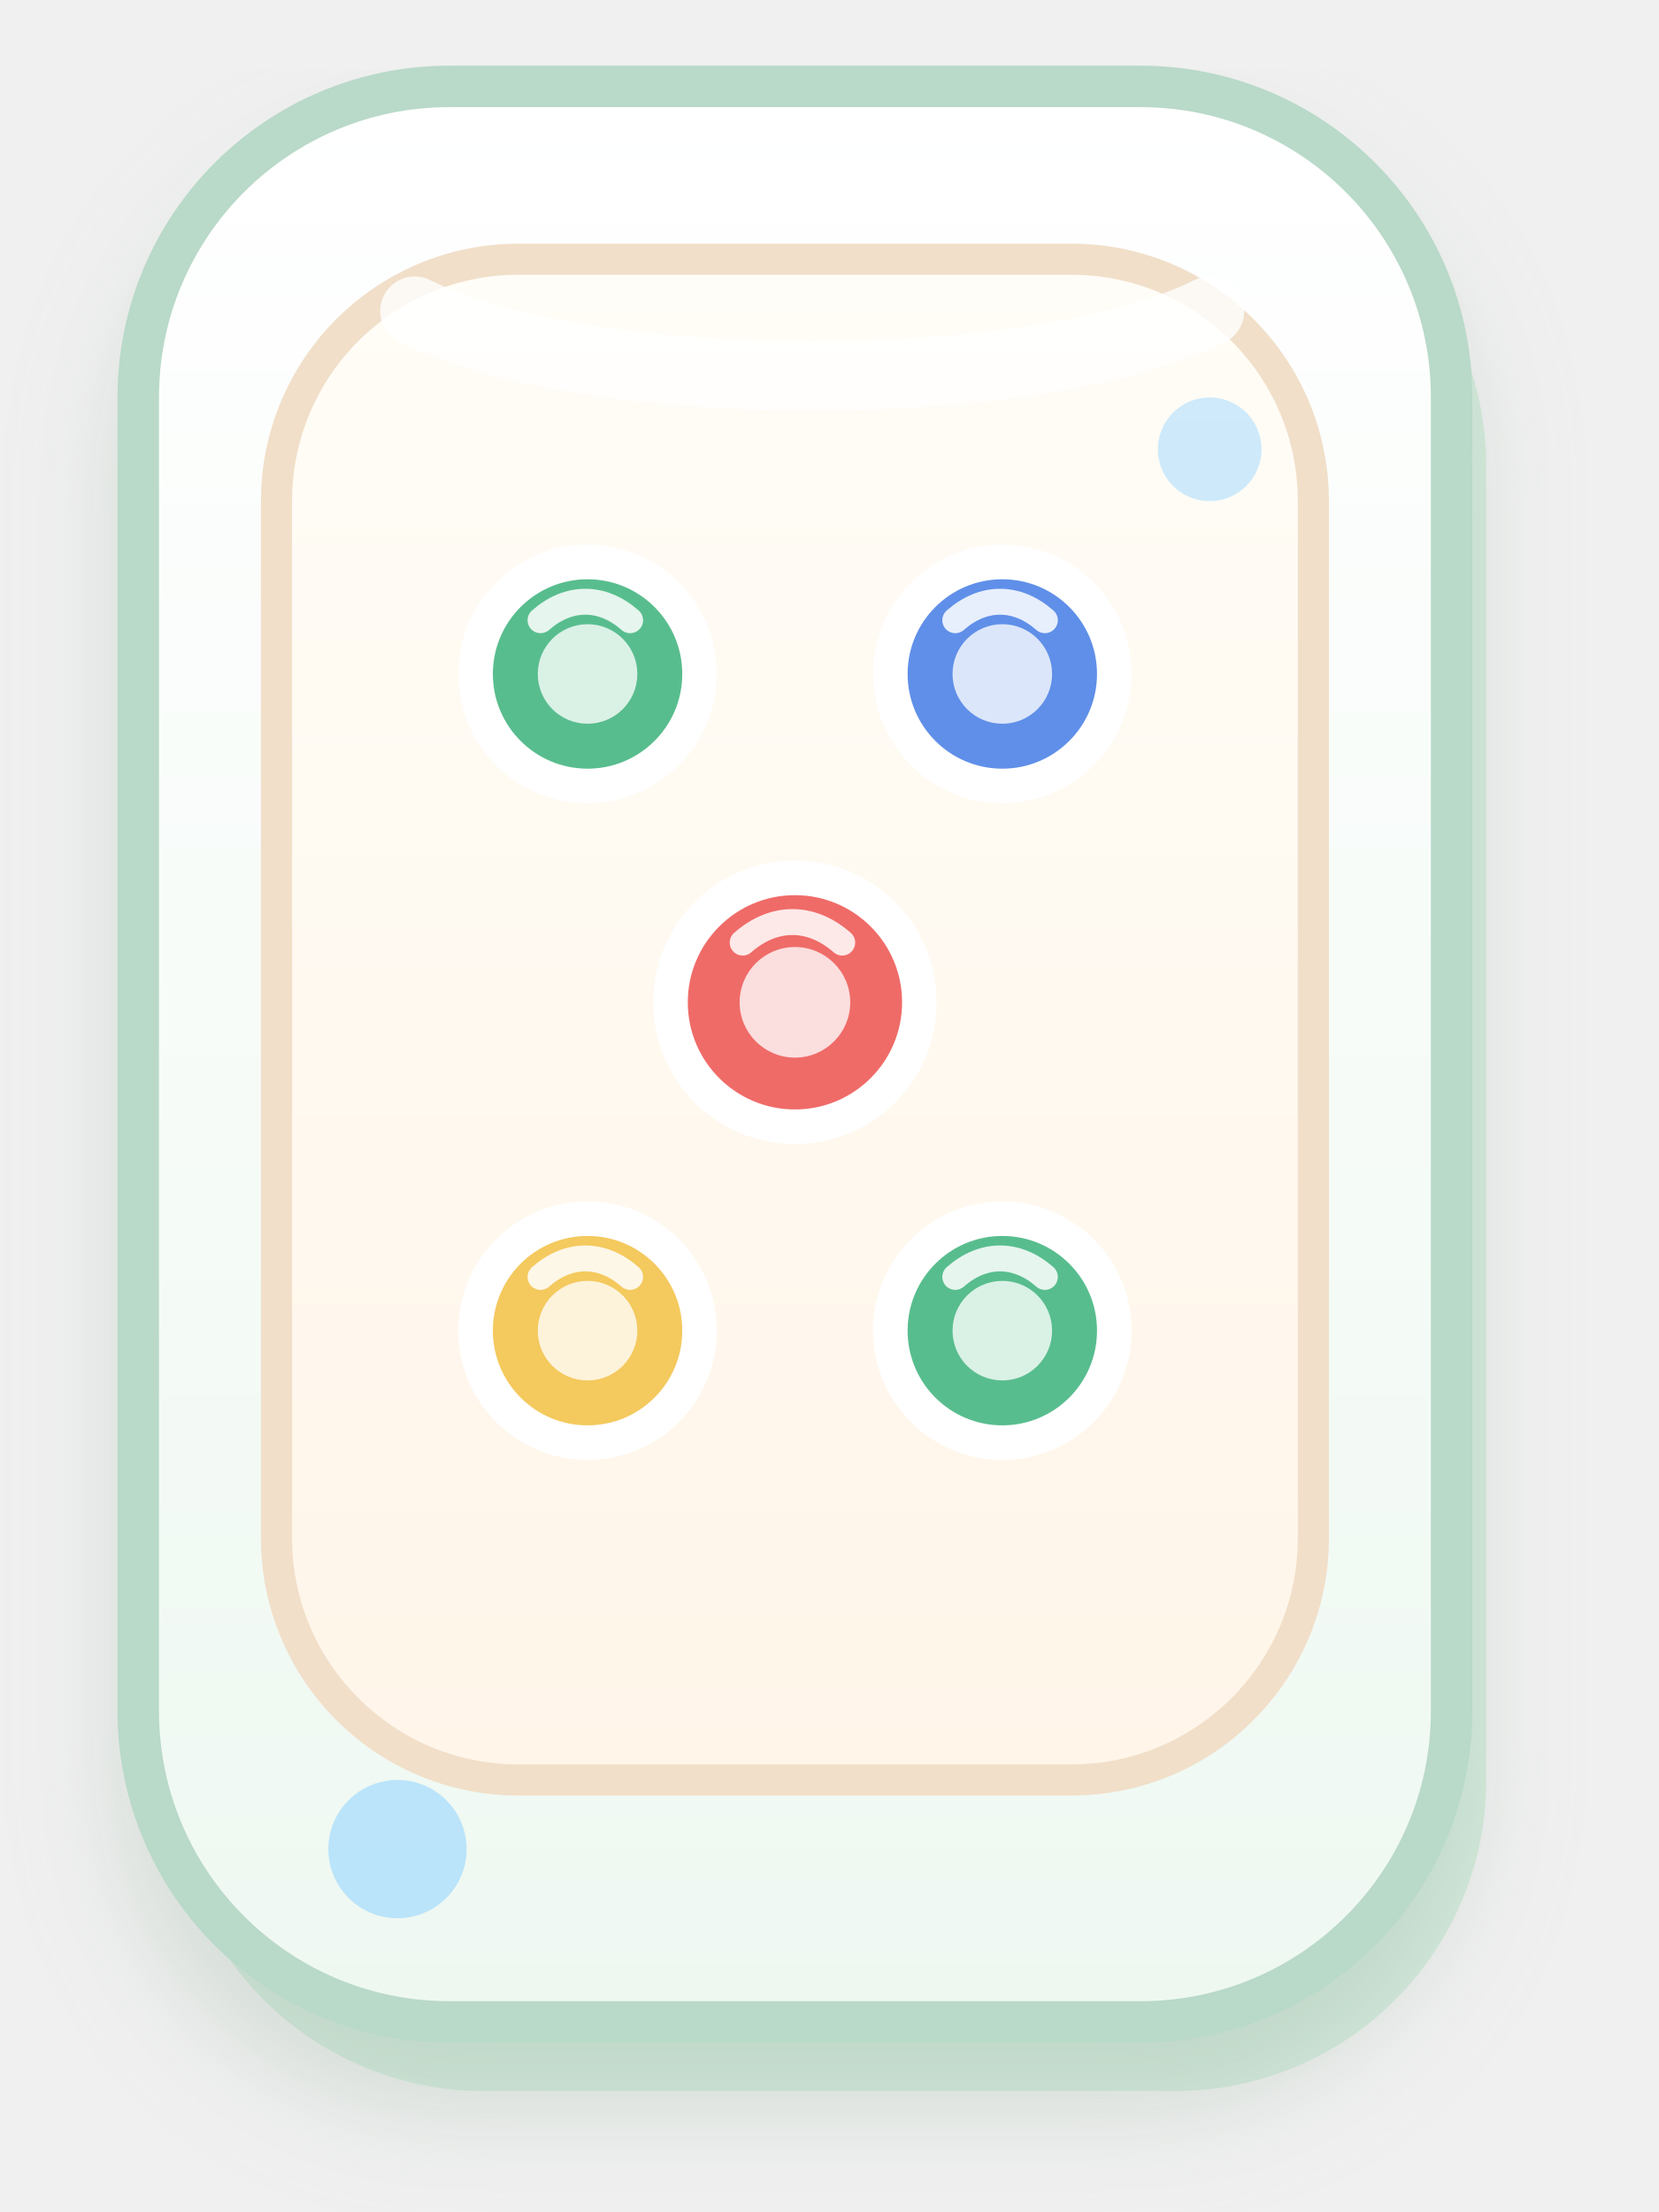
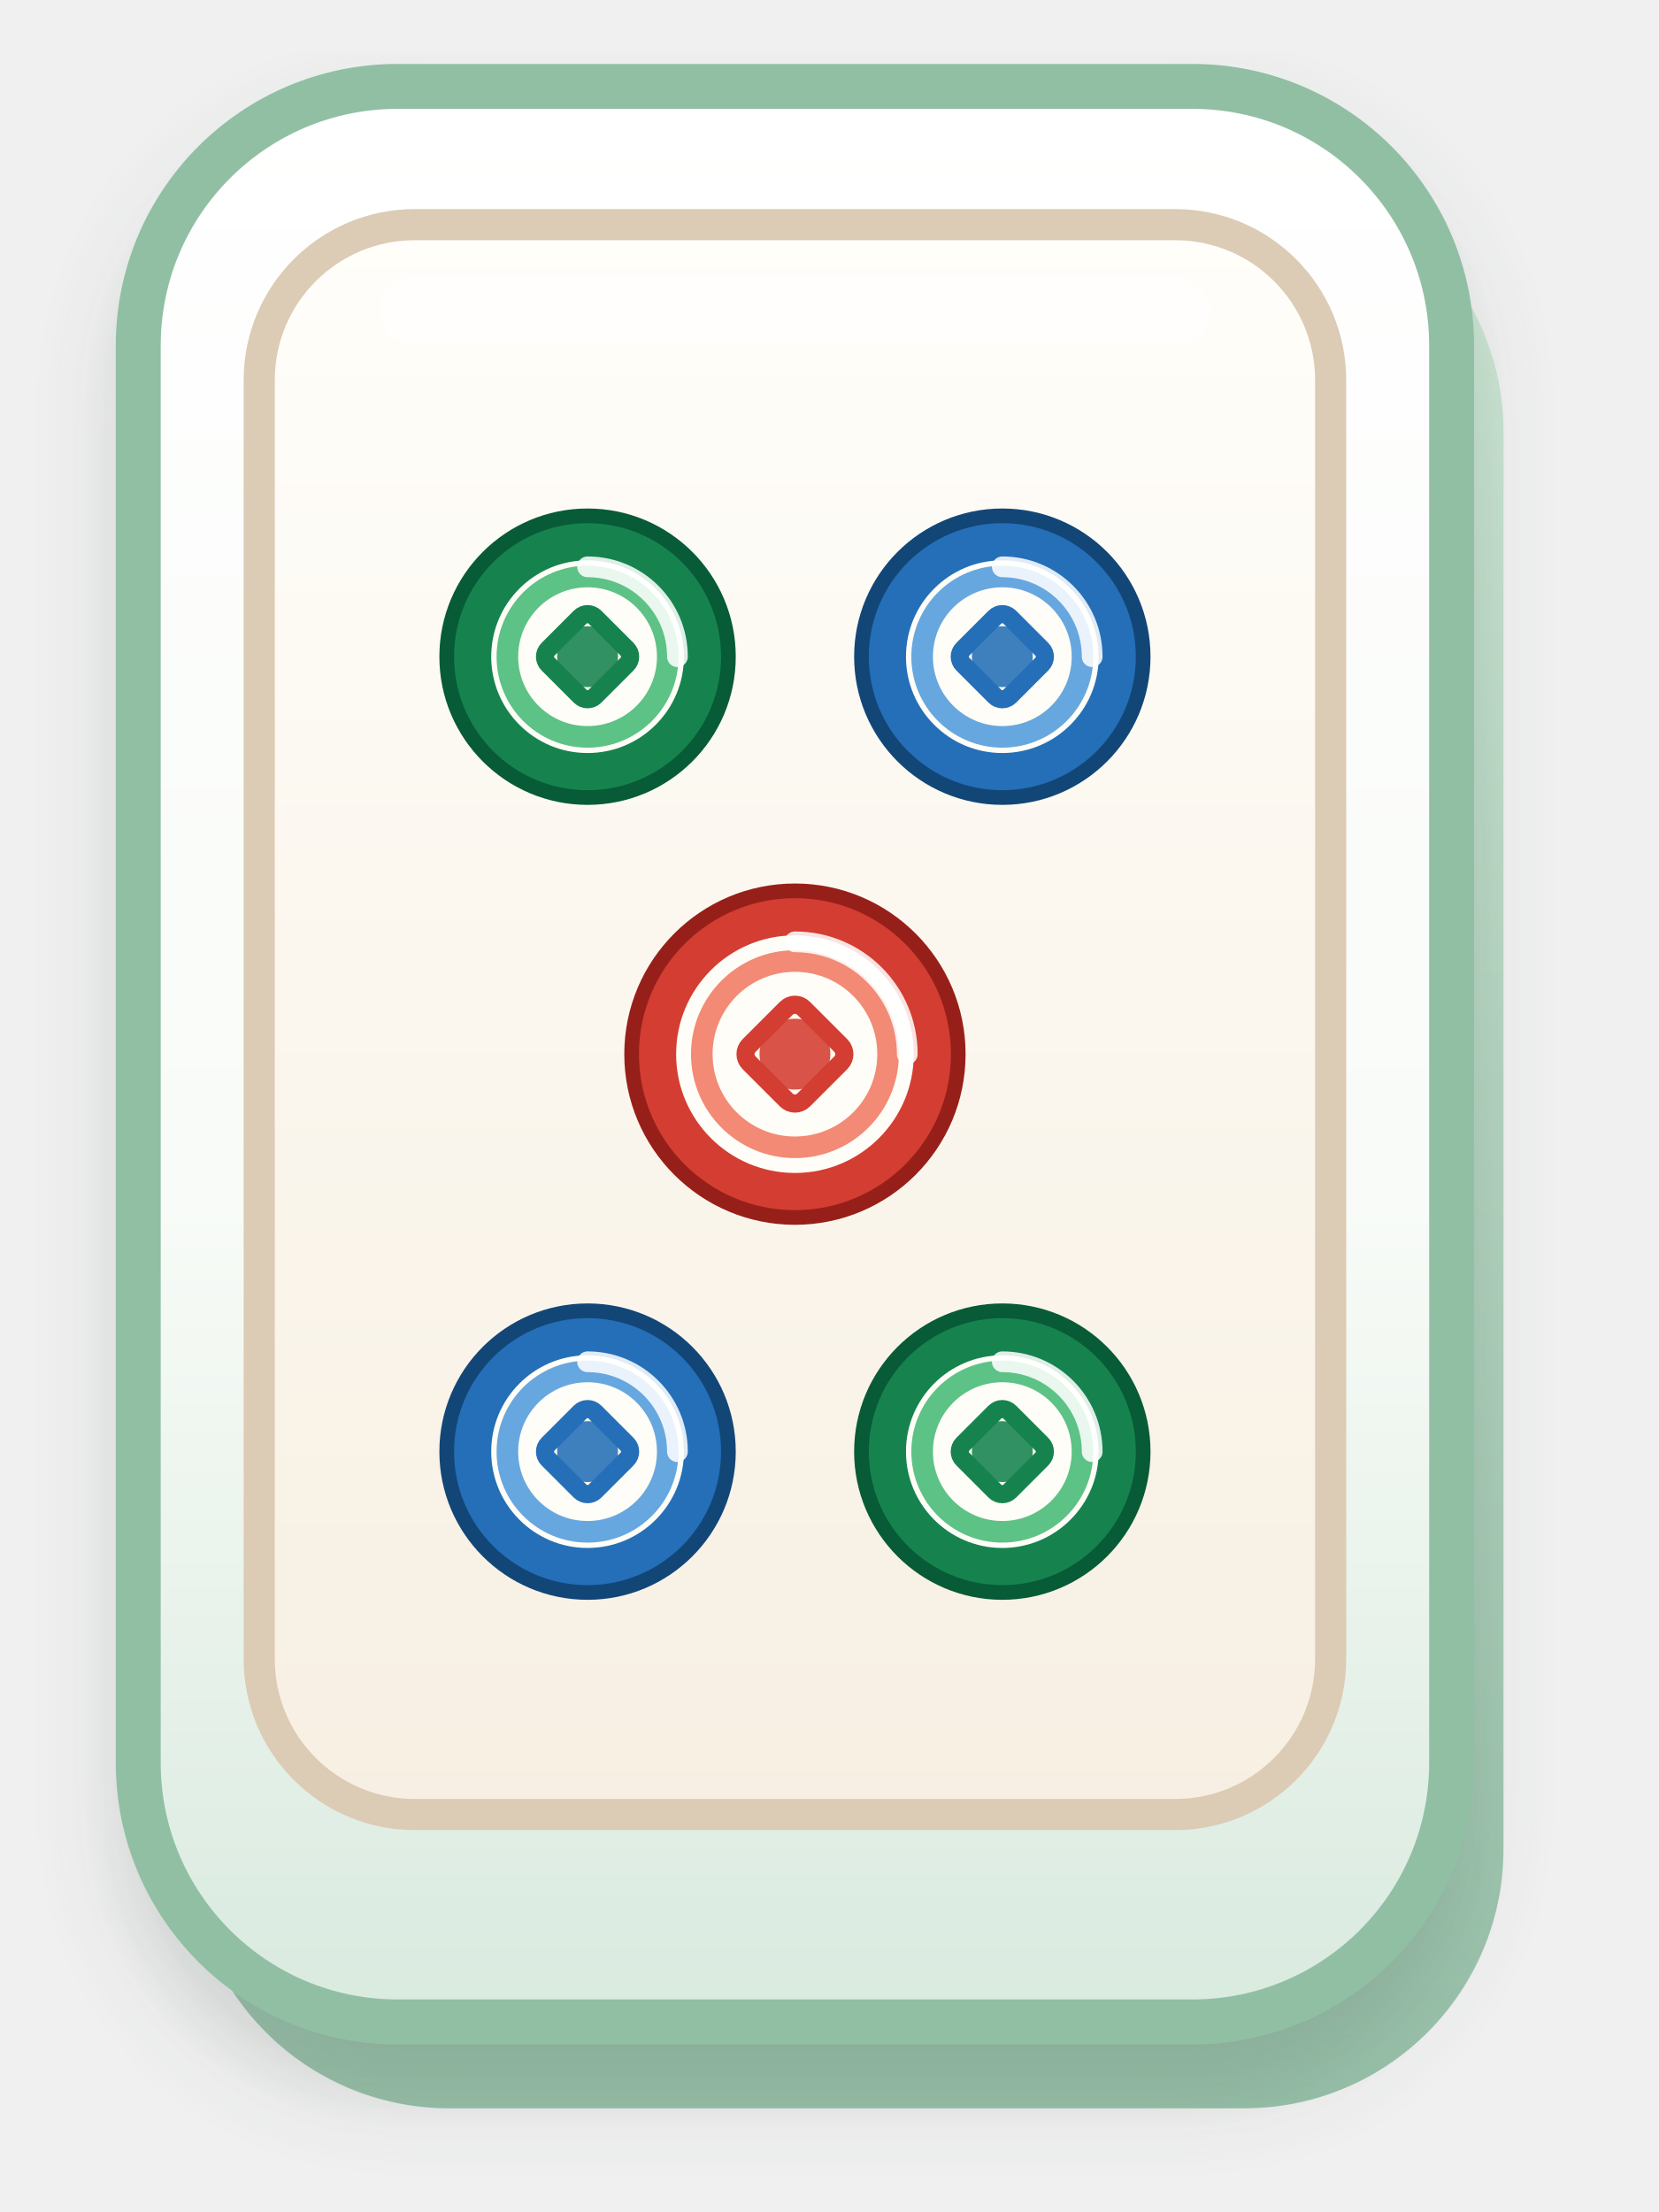
<svg xmlns="http://www.w3.org/2000/svg" viewBox="0 0 96 128">
  <defs>
    <linearGradient id="body" x1="0" y1="0" x2="0" y2="1">
      <stop offset="0" stop-color="#ffffff" />
-       <stop offset="1" stop-color="#eef8f1" />
+       <stop offset="0.58" stop-color="#f8fbf7" />
+       <stop offset="1" stop-color="#d9eadf" />
    </linearGradient>
    <linearGradient id="face" x1="0" y1="0" x2="0" y2="1">
-       <stop offset="0" stop-color="#fffdf7" />
-       <stop offset="1" stop-color="#fff5e9" />
+       <stop offset="0" stop-color="#fffefa" />
+       <stop offset="1" stop-color="#f7efe2" />
    </linearGradient>
-     <filter id="softShadow" x="-20%" y="-20%" width="140%" height="150%">
-       <feDropShadow dx="0" dy="4" stdDeviation="3" flood-color="#9ab3a0" flood-opacity="0.32" />
+     <linearGradient id="edge" x1="0" y1="0" x2="0" y2="1">
+       <stop offset="0" stop-color="#cfe7d6" />
+       <stop offset="1" stop-color="#96bfa8" />
+     </linearGradient>
+     <filter id="shadow" x="-15%" y="-15%" width="130%" height="140%">
+       <feDropShadow dx="0" dy="3" stdDeviation="2.2" flood-color="#5b6f61" flood-opacity="0.22" />
    </filter>
  </defs>
-   <rect x="10" y="9" width="76" height="112" rx="18" fill="#cfe8d9" opacity="0.9" />
-   <rect x="8" y="5" width="76" height="112" rx="18" fill="url(#body)" stroke="#b9d9c9" stroke-width="2.4" filter="url(#softShadow)" />
-   <rect x="16" y="15" width="60" height="88" rx="14" fill="url(#face)" stroke="#f1dfc9" stroke-width="1.8" />
-   <path d="M24 18c10 5 36 5 46 0" fill="none" stroke="#ffffff" stroke-width="4" stroke-linecap="round" opacity="0.8" />
-   <circle cx="23" cy="107" r="4" fill="#9ed8ff" opacity="0.65" />
-   <circle cx="70" cy="26" r="3" fill="#9ed8ff" opacity="0.5" />
-   <g transform="translate(34 39)">
-     <circle r="6.48" fill="#58bd8e" stroke="#fff" stroke-width="2" />
-     <circle r="2.88" fill="#fff" opacity="0.78" />
-     <path d="M-2.722 -3.11c1.62-1.426 3.564-1.426 5.184 0" fill="none" stroke="#fff" stroke-width="1.5" stroke-linecap="round" opacity="0.85" />
+   <rect x="11" y="10" width="76" height="112" rx="15" fill="url(#edge)" />
+   <rect x="8" y="5" width="76" height="112" rx="15" fill="url(#body)" stroke="#91bfa4" stroke-width="2.6" filter="url(#shadow)" />
+   <rect x="15" y="13" width="62" height="92" rx="9" fill="url(#face)" stroke="#dccbb5" stroke-width="1.8" />
+   <path d="M24 18h44" stroke="#ffffff" stroke-width="4" stroke-linecap="round" opacity="0.72" />
+   <g transform="translate(34 38)">
+     <circle r="8" fill="#fffdf7" stroke="#075b36" stroke-width="1.15" />
+     <circle r="6.65" fill="none" stroke="#16834f" stroke-width="2.15" />
+     <circle r="4.64" fill="none" stroke="#5dc285" stroke-width="1.25" />
+     <path d="M0-5.2A5.2 5.2 0 0 1 5.2 0" fill="none" stroke="#ffffff" stroke-width="1.2" stroke-linecap="round" opacity="0.86" />
+     <rect x="-1.92" y="-1.92" width="3.84" height="3.84" rx="0.61" fill="#fff9ee" stroke="#16834f" stroke-width="1.05" transform="rotate(45)" />
+     <circle cx="0" cy="0" r="1.76" fill="#16834f" opacity="0.88" />
  </g>
-   <g transform="translate(58 39)">
-     <circle r="6.48" fill="#5f8fe8" stroke="#fff" stroke-width="2" />
-     <circle r="2.88" fill="#fff" opacity="0.78" />
-     <path d="M-2.722 -3.11c1.62-1.426 3.564-1.426 5.184 0" fill="none" stroke="#fff" stroke-width="1.5" stroke-linecap="round" opacity="0.85" />
+   <g transform="translate(58 38)">
+     <circle r="8" fill="#fffdf7" stroke="#124677" stroke-width="1.15" />
+     <circle r="6.65" fill="none" stroke="#246fb8" stroke-width="2.15" />
+     <circle r="4.64" fill="none" stroke="#67a7df" stroke-width="1.25" />
+     <path d="M0-5.2A5.2 5.2 0 0 1 5.2 0" fill="none" stroke="#ffffff" stroke-width="1.2" stroke-linecap="round" opacity="0.86" />
+     <rect x="-1.92" y="-1.92" width="3.84" height="3.84" rx="0.61" fill="#fff9ee" stroke="#246fb8" stroke-width="1.05" transform="rotate(45)" />
+     <circle cx="0" cy="0" r="1.76" fill="#246fb8" opacity="0.88" />
  </g>
-   <g transform="translate(46 58)">
-     <circle r="7.2" fill="#ef6b68" stroke="#fff" stroke-width="2" />
-     <circle r="3.2" fill="#fff" opacity="0.78" />
-     <path d="M-3.024 -3.456c1.8-1.584 3.96-1.584 5.76 0" fill="none" stroke="#fff" stroke-width="1.5" stroke-linecap="round" opacity="0.85" />
+   <g transform="translate(46 61)">
+     <circle r="9.3" fill="#fffdf7" stroke="#962019" stroke-width="1.15" />
+     <circle r="7.95" fill="none" stroke="#d43d32" stroke-width="2.15" />
+     <circle r="5.39" fill="none" stroke="#f28a75" stroke-width="1.25" />
+     <path d="M0-6.5A6.5 6.5 0 0 1 6.5 0" fill="none" stroke="#ffffff" stroke-width="1.2" stroke-linecap="round" opacity="0.86" />
+     <rect x="-2.23" y="-2.23" width="4.46" height="4.46" rx="0.71" fill="#fff9ee" stroke="#d43d32" stroke-width="1.05" transform="rotate(45)" />
+     <circle cx="0" cy="0" r="2.05" fill="#d43d32" opacity="0.88" />
  </g>
-   <g transform="translate(34 77)">
-     <circle r="6.48" fill="#f4c95d" stroke="#fff" stroke-width="2" />
-     <circle r="2.88" fill="#fff" opacity="0.78" />
-     <path d="M-2.722 -3.11c1.62-1.426 3.564-1.426 5.184 0" fill="none" stroke="#fff" stroke-width="1.5" stroke-linecap="round" opacity="0.85" />
+   <g transform="translate(34 84)">
+     <circle r="8" fill="#fffdf7" stroke="#124677" stroke-width="1.15" />
+     <circle r="6.65" fill="none" stroke="#246fb8" stroke-width="2.15" />
+     <circle r="4.64" fill="none" stroke="#67a7df" stroke-width="1.25" />
+     <path d="M0-5.2A5.2 5.2 0 0 1 5.2 0" fill="none" stroke="#ffffff" stroke-width="1.2" stroke-linecap="round" opacity="0.86" />
+     <rect x="-1.92" y="-1.92" width="3.84" height="3.84" rx="0.61" fill="#fff9ee" stroke="#246fb8" stroke-width="1.05" transform="rotate(45)" />
+     <circle cx="0" cy="0" r="1.76" fill="#246fb8" opacity="0.88" />
  </g>
-   <g transform="translate(58 77)">
-     <circle r="6.48" fill="#58bd8e" stroke="#fff" stroke-width="2" />
-     <circle r="2.88" fill="#fff" opacity="0.78" />
-     <path d="M-2.722 -3.11c1.62-1.426 3.564-1.426 5.184 0" fill="none" stroke="#fff" stroke-width="1.5" stroke-linecap="round" opacity="0.85" />
+   <g transform="translate(58 84)">
+     <circle r="8" fill="#fffdf7" stroke="#075b36" stroke-width="1.15" />
+     <circle r="6.65" fill="none" stroke="#16834f" stroke-width="2.15" />
+     <circle r="4.64" fill="none" stroke="#5dc285" stroke-width="1.25" />
+     <path d="M0-5.2A5.2 5.2 0 0 1 5.2 0" fill="none" stroke="#ffffff" stroke-width="1.2" stroke-linecap="round" opacity="0.86" />
+     <rect x="-1.92" y="-1.92" width="3.84" height="3.84" rx="0.61" fill="#fff9ee" stroke="#16834f" stroke-width="1.05" transform="rotate(45)" />
+     <circle cx="0" cy="0" r="1.76" fill="#16834f" opacity="0.88" />
  </g>
</svg>
